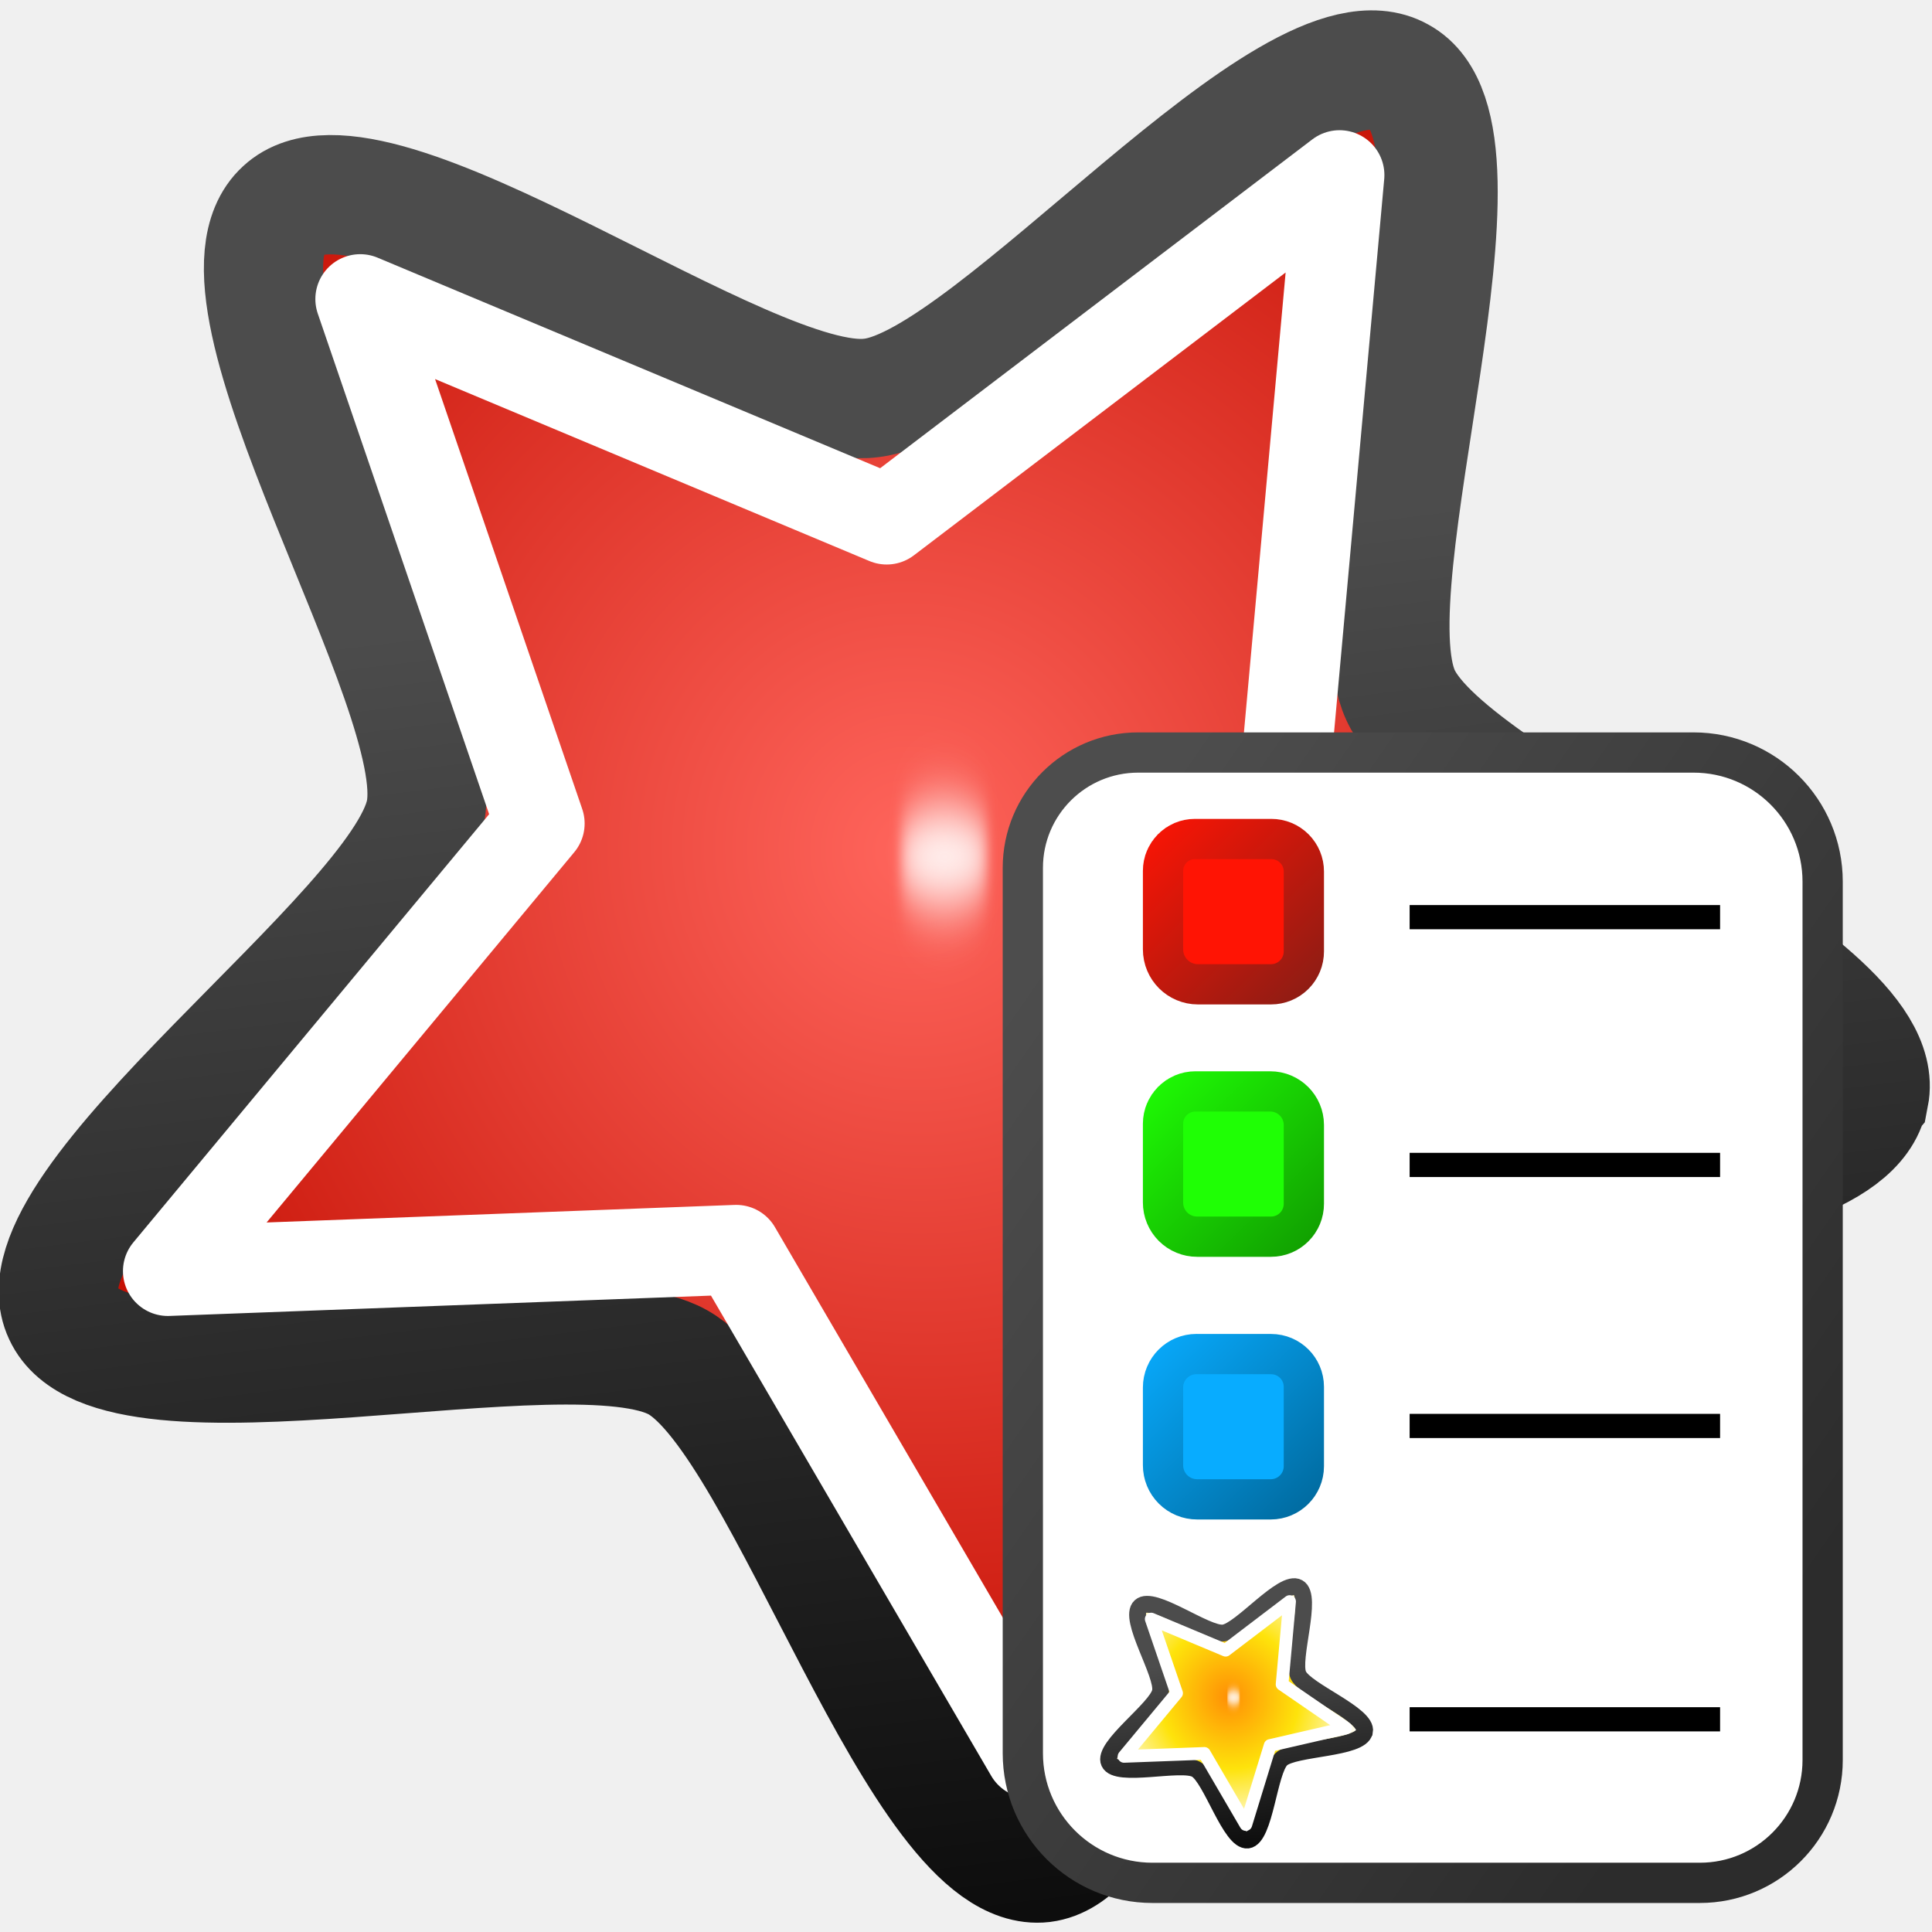
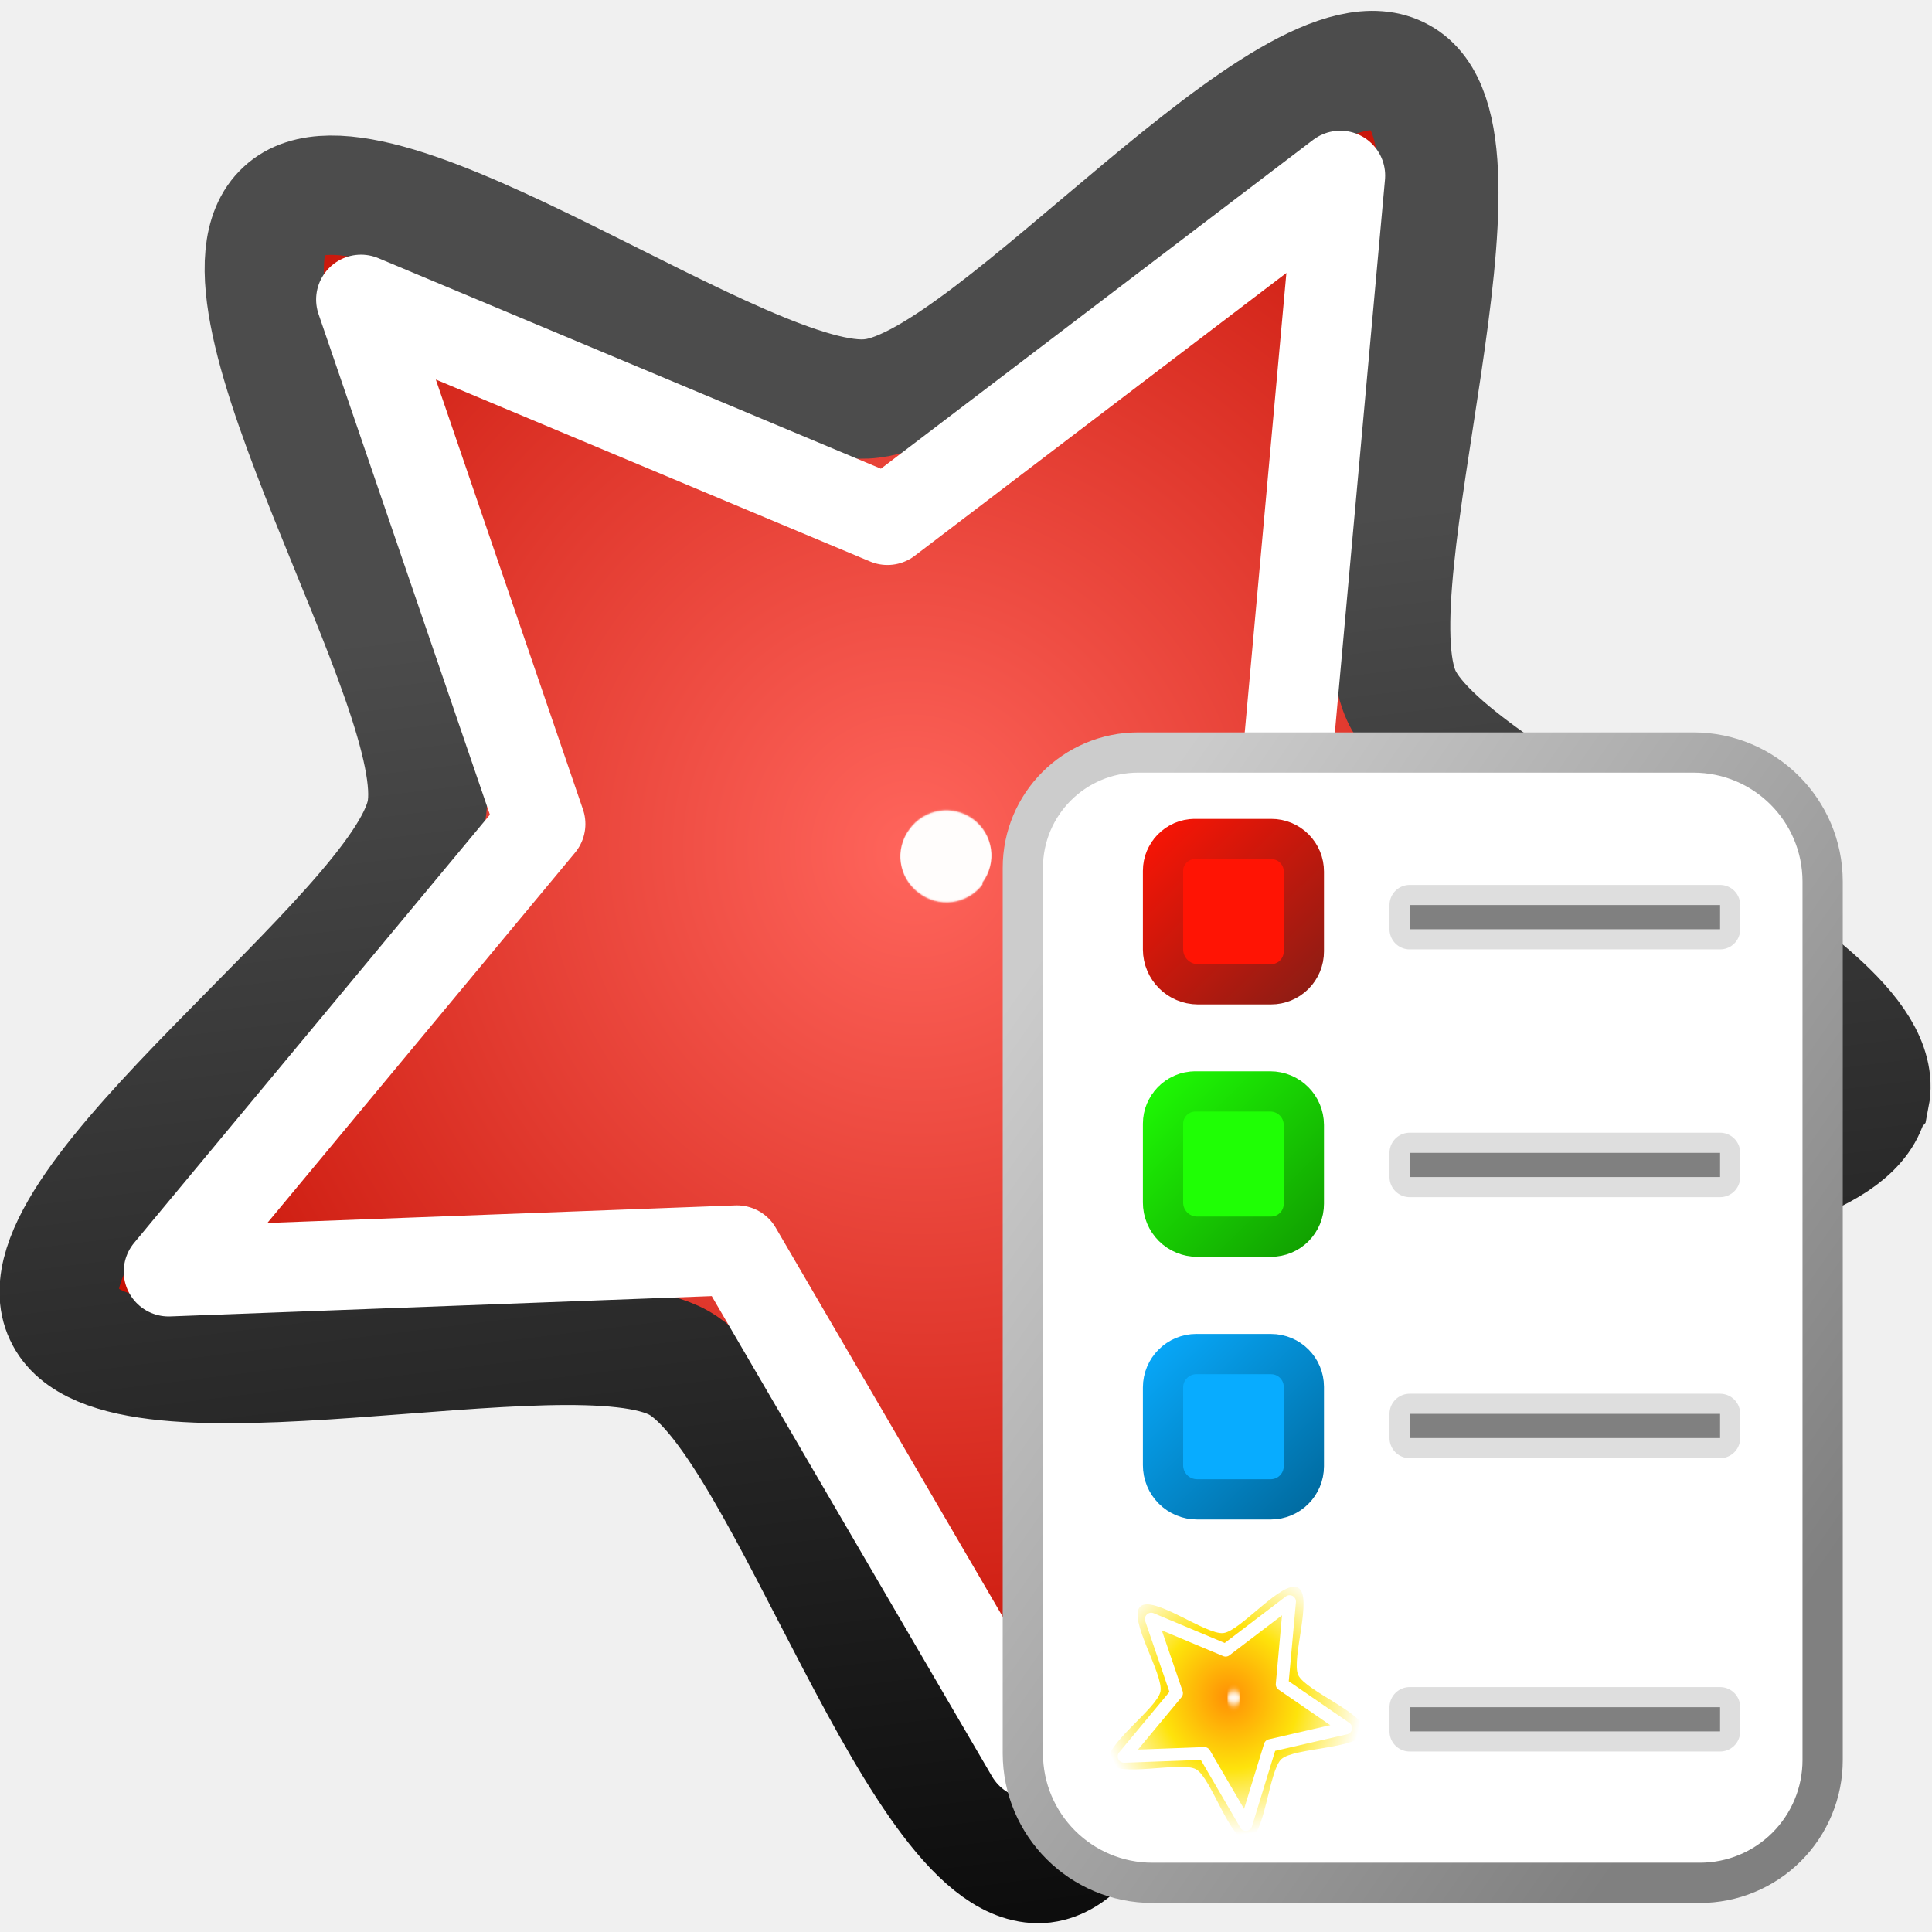
- <svg xmlns="http://www.w3.org/2000/svg" xmlns:xlink="http://www.w3.org/1999/xlink" viewBox="0 0 48 48">
+ <svg xmlns="http://www.w3.org/2000/svg" xmlns:xlink="http://www.w3.org/1999/xlink" width="48" height="48">
  <defs>
-     <path id="k" fill="none" stroke="#fff" stroke-linejoin="round" stroke-width="2.23" d="m43.15 26.6-13.29 3.06-4.27 13.9-7.3-12.51-14.12.53 9.24-11.12L8.95 7.43l13.08 5.48 11.25-8.56-1.32 14.56Z" enable-background="accumulate" overflow="visible" style="marker:none" />
-     <path id="l" fill="#fffdfc" fill-rule="evenodd" d="M8.5 7.99a.37.37 0 0 1-.38.37.37.37 0 0 1-.37-.37.37.37 0 0 1 .37-.38.37.37 0 0 1 .37.37" filter="url(#a)" />
-   </defs>
-   <defs>
-     <linearGradient id="f">
+     <linearGradient id="g">
      <stop offset="0" stop-color="#08acff" />
      <stop offset="1" stop-color="#069" />
    </linearGradient>
-     <linearGradient id="e">
+     <linearGradient id="f">
      <stop offset="0" stop-color="#1fff05" />
      <stop offset="1" stop-color="#109900" />
    </linearGradient>
-     <linearGradient id="d">
+     <linearGradient id="e">
      <stop offset="0" stop-color="#ff1404" />
      <stop offset="1" stop-color="#861d15" />
    </linearGradient>
    <linearGradient id="c">
-       <stop offset="0" stop-color="#4d4d4d" />
-       <stop offset="1" stop-color="#2c2c2c" />
+       <stop offset="0" stop-color="#ccc" />
+       <stop offset="1" stop-color="gray" />
    </linearGradient>
-     <linearGradient id="b">
+     <linearGradient id="a">
      <stop offset="0" stop-color="#4c4c4c" />
      <stop offset="1" stop-color="#0d0d0d" />
    </linearGradient>
-     <linearGradient id="g">
+     <linearGradient id="b">
      <stop offset="0" stop-color="#ff655c" />
      <stop offset="1" stop-color="#c30d00" />
    </linearGradient>
-     <linearGradient xlink:href="#b" id="j" x1="5.83" x2="12.91" y1="6.7" y2="13.2" gradientUnits="userSpaceOnUse" />
-     <linearGradient xlink:href="#c" id="m" x1="25.47" x2="45.783" y1="24.208" y2="38.346" gradientUnits="userSpaceOnUse" />
-     <linearGradient id="h">
+     <linearGradient xlink:href="#c" id="F" x1="25.47" y1="24.208" x2="45.783" y2="38.346" gradientUnits="userSpaceOnUse" />
+     <linearGradient id="d">
      <stop offset="0" stop-color="#ff8f05" />
      <stop offset=".522" stop-color="#fee30b" />
      <stop offset="1" stop-color="#fff" />
    </linearGradient>
-     <linearGradient xlink:href="#b" id="r" x1="5.83" x2="12.91" y1="6.7" y2="13.2" gradientUnits="userSpaceOnUse" />
-     <linearGradient xlink:href="#d" id="n" x1="28.395" x2="32.894" y1="20.758" y2="25.368" gradientUnits="userSpaceOnUse" />
-     <linearGradient xlink:href="#e" id="o" x1="28.395" x2="32.894" y1="27.368" y2="31.977" gradientUnits="userSpaceOnUse" />
-     <linearGradient xlink:href="#f" id="p" x1="28.395" x2="32.894" y1="33.894" y2="38.503" gradientUnits="userSpaceOnUse" />
-     <radialGradient xlink:href="#g" id="i" cx="7.18" cy="8.2" r="6.59" fx="7.18" fy="8.2" gradientTransform="matrix(.9 .5558 -.5314 .8606 5.08 -2.85)" gradientUnits="userSpaceOnUse" />
-     <radialGradient xlink:href="#h" id="q" cx="7.18" cy="8.2" r="6.59" fx="7.18" fy="8.2" gradientTransform="matrix(.9 .5558 -.5314 .8606 5.08 -2.85)" gradientUnits="userSpaceOnUse" />
-     <filter id="a" width="1.832" height="1.832" x="-.416" y="-.416" color-interpolation-filters="sRGB">
+     <linearGradient xlink:href="#e" id="G" x1="28.395" y1="20.758" x2="32.894" y2="25.368" gradientUnits="userSpaceOnUse" />
+     <linearGradient xlink:href="#f" id="H" x1="28.395" y1="27.368" x2="32.894" y2="31.977" gradientUnits="userSpaceOnUse" />
+     <linearGradient xlink:href="#g" id="I" x1="28.395" y1="33.894" x2="32.894" y2="38.503" gradientUnits="userSpaceOnUse" />
+     <linearGradient xlink:href="#a" id="D" x1="5.83" x2="12.91" y1="6.7" y2="13.2" gradientUnits="userSpaceOnUse" />
+     <radialGradient xlink:href="#d" id="J" cx="7.18" cy="8.2" r="6.59" fx="7.18" fy="8.2" gradientTransform="matrix(.9 .5558 -.5314 .8606 5.08 -2.85)" gradientUnits="userSpaceOnUse" />
+     <radialGradient xlink:href="#b" id="C" cx="7.18" cy="8.2" r="6.59" fx="7.18" fy="8.2" gradientTransform="matrix(.9 .5558 -.5314 .8606 5.08 -2.85)" gradientUnits="userSpaceOnUse" />
+     <filter id="K" width="1.832" height="1.832" x="-.416" y="-.416" color-interpolation-filters="sRGB">
      <feGaussianBlur stdDeviation=".13" />
    </filter>
-     <filter id="s" width="1.832" height="1.832" x="-.416" y="-.416" color-interpolation-filters="sRGB">
-       <feGaussianBlur stdDeviation=".13" />
+     <filter id="E" width="1.04" height="1.04" x="-.02" y="-.02" color-interpolation-filters="sRGB">
+       <feGaussianBlur stdDeviation=".006" />
    </filter>
+     <path fill="none" stroke="#fff" d="m43.15 26.6-13.29 3.06-4.27 13.9-7.3-12.51-14.12.53 9.24-11.12L8.95 7.43l13.08 5.48 11.25-8.56-1.32 14.56Z" id="reuse-0" />
+     <path fill="#fffdfc" d="M8.5 7.99a.37.37 0 0 1-.38.37.37.37 0 0 1-.37-.37.37.37 0 0 1 .37-.38.37.37 0 0 1 .37.37" id="reuse-1" />
  </defs>
-   <path fill="url(#i)" fill-rule="evenodd" stroke="url(#j)" stroke-width=".85" d="M13.51 5.1c.44.77-2.18 2.89-2.29 3.76-.1.88 1.95 3.55 1.36 4.2-.6.64-3.43-1.19-4.3-1.02-.86.17-2.76 2.95-3.56 2.58-.8-.36.07-3.62-.36-4.39C3.93 9.46.69 8.51.8 7.63c.1-.87 3.47-1.05 4.06-1.7.6-.64.51-4.01 1.38-4.18.86-.18 2.07 2.97 2.87 3.34.8.37 3.97-.76 4.4 0Z" enable-background="accumulate" overflow="visible" style="marker:none" transform="matrix(2.647 2.2616 -2.267 2.6553 22.22 -16.85)" />
-   <use xlink:href="#k" stroke-linejoin="round" stroke-width="2.23" enable-background="accumulate" overflow="visible" style="marker:none" />
-   <use xlink:href="#l" fill-rule="evenodd" filter="url(#a)" transform="rotate(36.96 28.44 21) scale(3.0331)" />
-   <g paint-order="markers stroke fill">
-     <path fill="#fff" stroke="url(#m)" stroke-linecap="round" stroke-width="2" d="M28.278 19.196h13.796a2.708 2.708 45 0 1 2.709 2.708v21.824a2.551 2.551 135 0 1-2.552 2.551h-13.6a2.72 2.72 45 0 1-2.719-2.719V21.562a2.365 2.365 135 0 1 2.366-2.366z" />
-     <path fill="#ff1404" stroke="url(#n)" stroke-linecap="round" stroke-linejoin="round" stroke-width="2" d="M29.685 21.758h1.901a.307.307 45 0 1 .308.308v1.985a.316.316 135 0 1-.317.317h-1.814a.368.368 45 0 1-.368-.368v-1.952a.29.29 135 0 1 .29-.29z" transform="translate(0 -.413)" />
-     <path fill="#1fff05" stroke="url(#o)" stroke-linecap="round" stroke-linejoin="round" stroke-width="2" d="M29.698 28.368h1.862a.334.334 45 0 1 .334.334v1.958a.316.316 135 0 1-.317.317h-1.834a.347.347 45 0 1-.348-.348v-1.958a.303.303 135 0 1 .303-.303z" transform="translate(0 -.752)" />
-     <path fill="#08acff" stroke="url(#p)" stroke-linecap="round" stroke-linejoin="round" stroke-width="2" d="M29.725 34.894h1.855a.314.314 45 0 1 .314.314v1.972a.323.323 135 0 1-.323.323h-1.828a.347.347 45 0 1-.348-.348v-1.932a.33.33 135 0 1 .33-.33z" transform="translate(0 -.752)" />
-     <path d="M35.022 22.486h7.713v.601h-7.713zm0 6.156h7.713v.601h-7.713zm0 6.485h7.713v.601h-7.713zm0 7.288h7.713v.601h-7.713z" />
+   <path fill="url(#C)" fill-rule="evenodd" stroke="url(#D)" stroke-width=".85" d="M13.51 5.1c.44.77-2.18 2.89-2.29 3.76-.1.88 1.95 3.55 1.36 4.2-.6.64-3.43-1.19-4.3-1.02-.86.17-2.76 2.95-3.56 2.58-.8-.36.07-3.62-.36-4.39S.69 8.51.8 7.63c.1-.87 3.47-1.05 4.06-1.7.6-.64.51-4.01 1.38-4.18.86-.18 2.07 2.97 2.87 3.34s3.97-.76 4.4 0z" enable-background="accumulate" overflow="visible" style="marker:none" transform="matrix(2.647 2.2616 -2.267 2.6553 22.239 -16.838)" />
+   <use stroke-linejoin="round" stroke-width="2.23" enable-background="accumulate" overflow="visible" style="marker:none" transform="translate(.019 .012)" xlink:href="#reuse-0" />
+   <use fill-rule="evenodd" filter="url(#E)" transform="rotate(36.96 28.483 21.055)scale(3.0331)" style="mix-blend-mode:normal" xlink:href="#reuse-1" />
+   <g stroke-linecap="round" paint-order="markers stroke fill">
+     <path d="M28.278 19.196h13.796a2.71 2.71 45 0 1 2.709 2.708v21.824a2.55 2.55 135 0 1-2.552 2.551h-13.6a2.72 2.72 45 0 1-2.719-2.719V21.562a2.365 2.365 135 0 1 2.366-2.366z" fill="#fff" stroke="url(#F)" stroke-width="2" />
+     <path d="M29.685 21.758h1.901a.307.307 45 0 1 .308.308v1.985a.316.316 135 0 1-.317.317h-1.814a.37.37 45 0 1-.368-.368v-1.952a.29.29 135 0 1 .29-.29" transform="translate(0 -.413)" fill="#ff1404" stroke="url(#G)" stroke-width="2" stroke-linejoin="round" />
+     <path d="M29.698 28.368h1.862a.334.334 45 0 1 .334.334v1.958a.316.316 135 0 1-.317.317h-1.834a.347.347 45 0 1-.348-.348v-1.958a.303.303 135 0 1 .303-.303" transform="translate(0 -.752)" fill="#1fff05" stroke="url(#H)" stroke-width="2" stroke-linejoin="round" />
+     <path d="M29.725 34.894h1.855a.314.314 45 0 1 .314.314v1.972a.323.323 135 0 1-.323.323h-1.828a.347.347 45 0 1-.348-.348v-1.932a.33.33 135 0 1 .33-.33z" transform="translate(0 -.752)" fill="#08acff" stroke="url(#I)" stroke-width="2" stroke-linejoin="round" />
+     <path d="M35.022 22.486h7.713v.601h-7.713zm0 6.156h7.713v.601h-7.713zm0 6.485h7.713v.601h-7.713zm0 7.288h7.713v.601h-7.713z" fill="gray" stroke="#000" stroke-linejoin="round" stroke-opacity=".13" />
  </g>
-   <path fill="url(#q)" fill-rule="evenodd" stroke="url(#r)" stroke-width=".85" d="M13.51 5.1c.44.77-2.18 2.89-2.29 3.76-.1.88 1.95 3.55 1.36 4.2-.6.64-3.43-1.19-4.3-1.02-.86.17-2.76 2.95-3.56 2.58-.8-.36.07-3.62-.36-4.39C3.93 9.46.69 8.51.8 7.63c.1-.87 3.47-1.05 4.06-1.7.6-.64.51-4.01 1.38-4.18.86-.18 2.07 2.97 2.87 3.34.8.37 3.97-.76 4.4 0z" enable-background="accumulate" overflow="visible" style="marker:none" transform="matrix(.3741 .3196 -.3204 .3753 30.478 36.793)" />
-   <use xlink:href="#k" stroke-linejoin="round" stroke-width="2.23" enable-background="accumulate" overflow="visible" style="marker:none" transform="translate(27.337 39.175) scale(.1413)" />
-   <use xlink:href="#l" fill-rule="evenodd" filter="url(#s)" transform="rotate(36.95 -40.926 63.453) scale(.4286)" />
+   <path fill="url(#J)" fill-rule="evenodd" stroke="url(#linearGradient1)" stroke-width=".85" d="M13.51 5.1c.44.77-2.18 2.89-2.29 3.76-.1.88 1.95 3.55 1.36 4.2-.6.64-3.43-1.19-4.3-1.02-.86.17-2.76 2.95-3.56 2.58-.8-.36.07-3.62-.36-4.39S.69 8.51.8 7.63c.1-.87 3.47-1.05 4.06-1.7.6-.64.51-4.01 1.38-4.18.86-.18 2.07 2.97 2.87 3.34s3.97-.76 4.4 0z" enable-background="accumulate" overflow="visible" style="marker:none" transform="matrix(.3741 .31963 -.3204 .37527 30.477 36.794)" />
+   <use stroke-linejoin="round" stroke-width="2.23" enable-background="accumulate" overflow="visible" style="marker:none" transform="translate(27.337 39.175)scale(.14133)" xlink:href="#reuse-0" />
+   <use fill-rule="evenodd" filter="url(#K)" transform="rotate(36.96 -40.92 63.454)scale(.42867)" xlink:href="#reuse-1" />
</svg>
